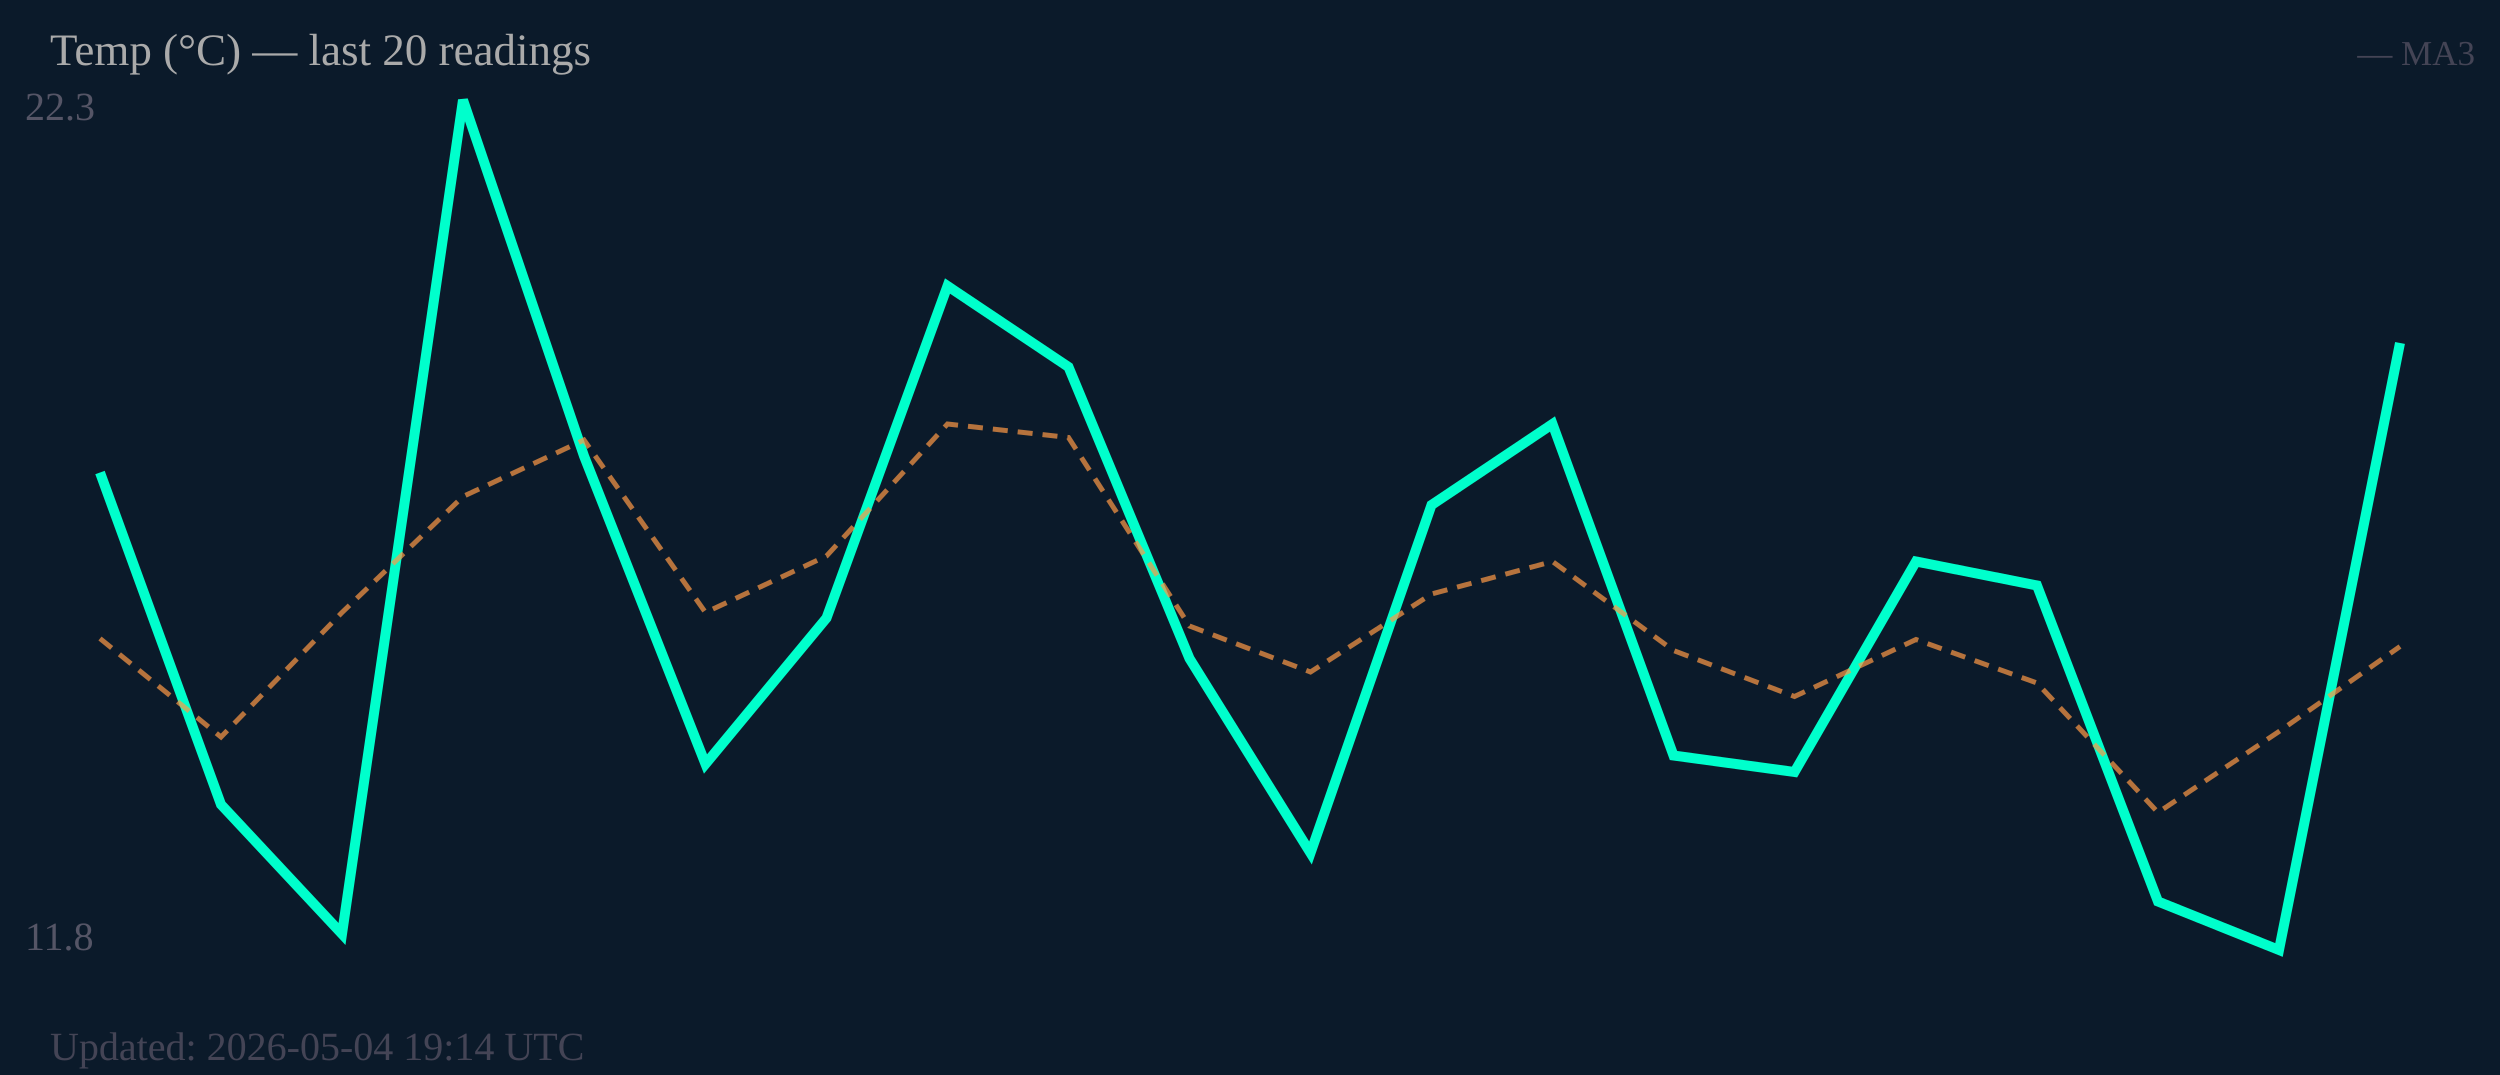
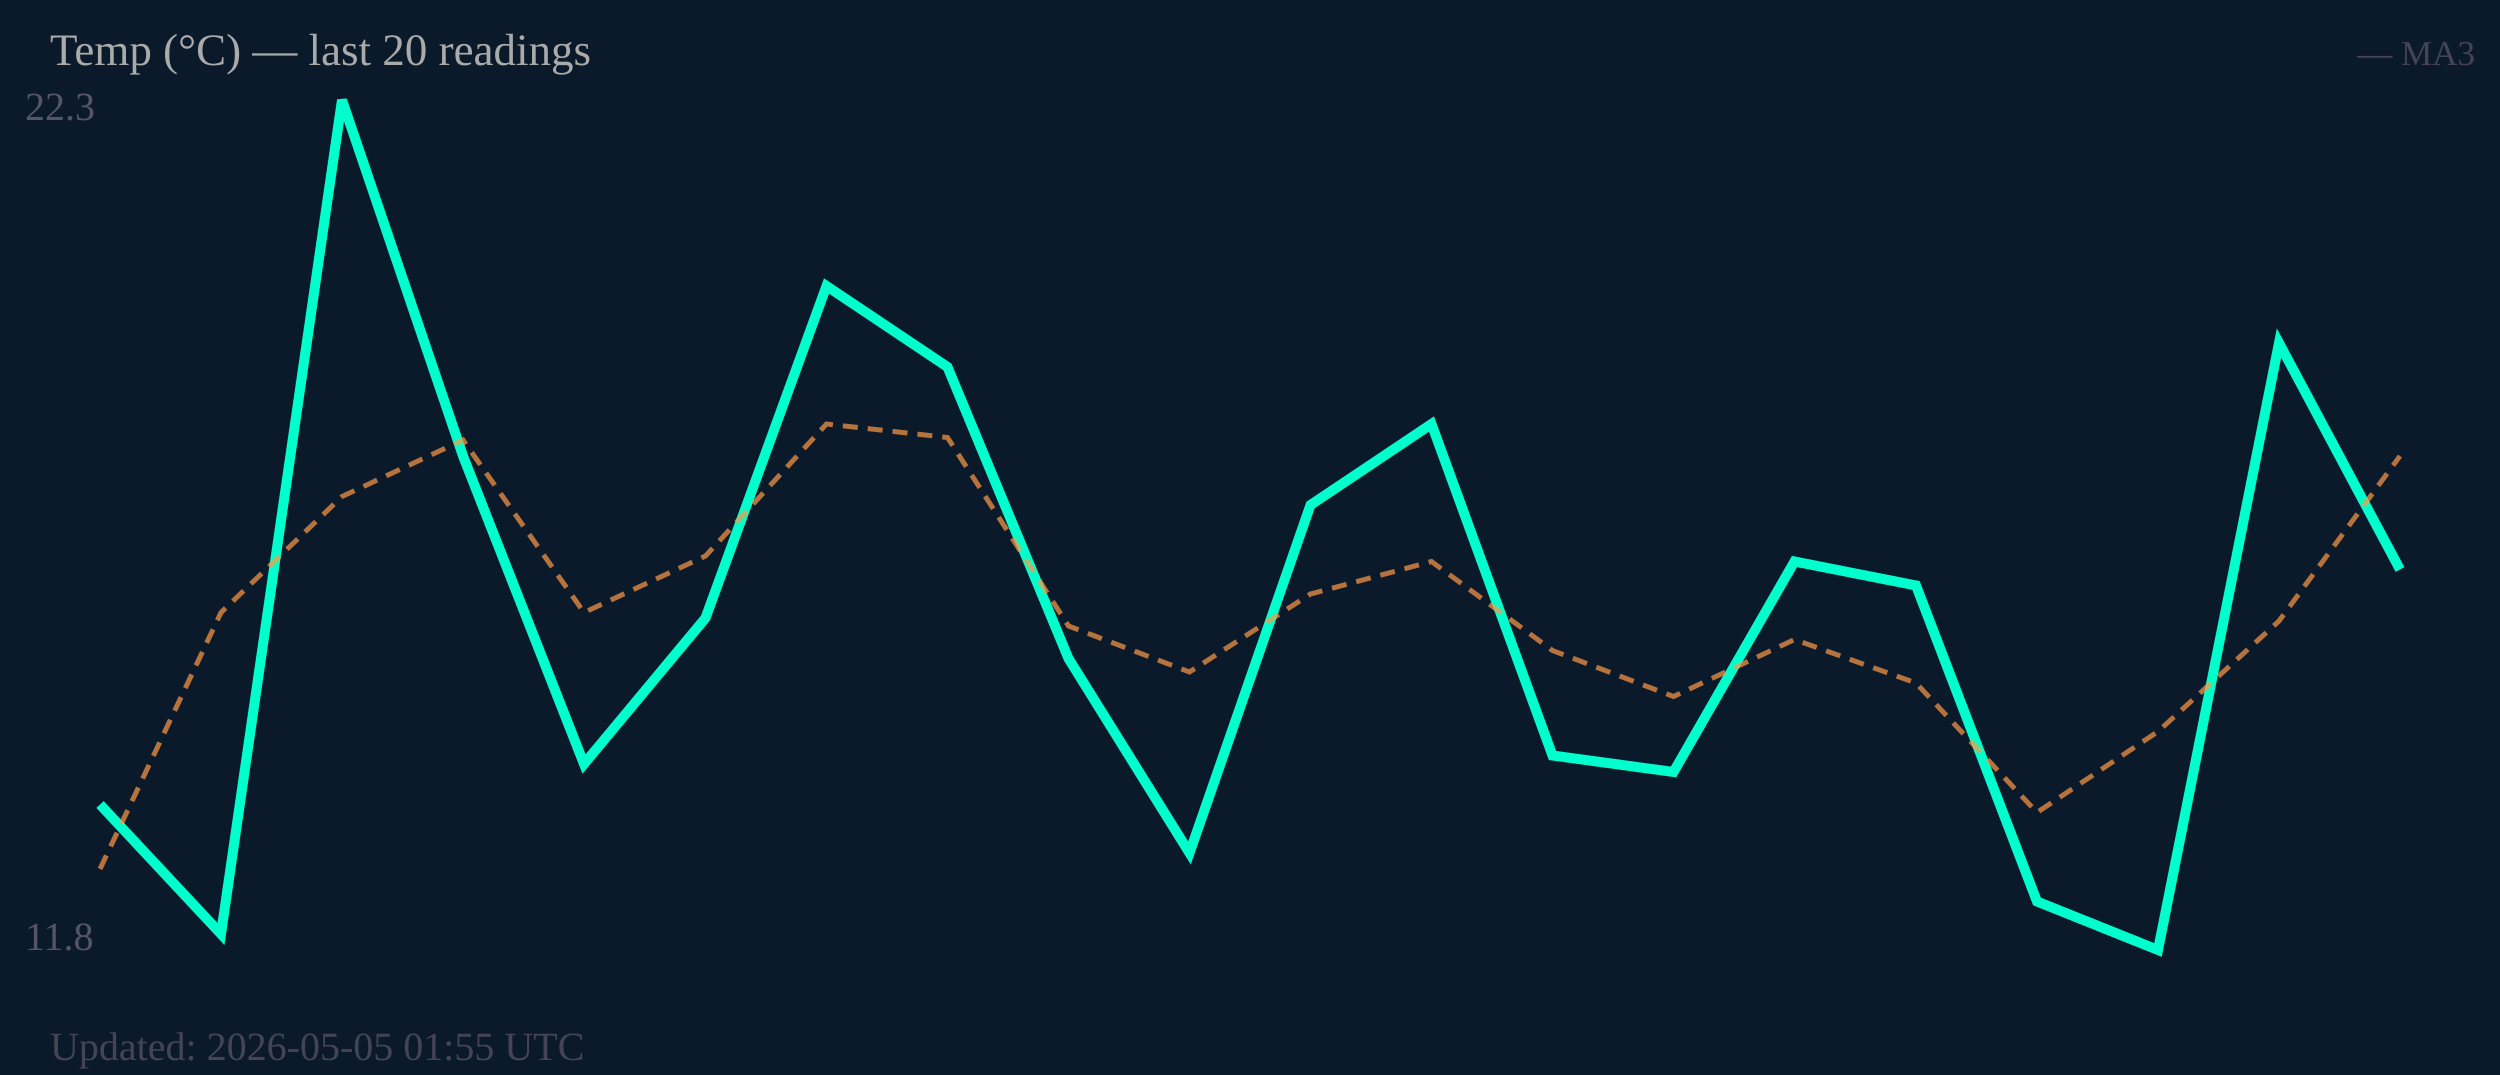
<svg xmlns="http://www.w3.org/2000/svg" width="500" height="215" viewBox="0 0 500 215">
  <rect width="500" height="215" fill="#0b1a2a" />
  <text x="5" y="24" font-size="8" fill="#556">22.3</text>
  <text x="5" y="190" font-size="8" fill="#556">11.8</text>
-   <polyline fill="none" stroke="#00ffcc" stroke-width="2" points="20.0,94.5 44.2,160.9 68.4,186.8 92.6,20.0 116.8,91.2 141.1,152.8 165.3,123.6 189.5,57.2 213.7,73.4 237.9,131.7 262.1,170.6 286.3,101.0 310.5,84.8 334.7,151.1 358.9,154.4 383.2,112.3 407.4,117.1 431.6,180.3 455.8,190.0 480.0,68.6" />
-   <polyline fill="none" stroke="#ff9944" stroke-width="1" stroke-dasharray="3,2" opacity="0.7" points="20.0,127.7 44.2,147.4 68.4,122.5 92.6,99.3 116.8,88.0 141.1,122.5 165.3,111.2 189.5,84.8 213.7,87.5 237.9,125.2 262.1,134.4 286.3,118.8 310.5,112.3 334.7,130.1 358.9,139.3 383.2,127.9 407.4,136.6 431.6,162.5 455.8,146.3 480.0,129.3" />
+   <polyline fill="none" stroke="#00ffcc" stroke-width="2" points="20.0,160.9 44.2,186.8 68.4,20.0 92.6,91.2 116.8,152.8 141.1,123.6 165.3,57.2 189.5,73.4 213.7,131.7 237.9,170.6 262.1,101.0 286.3,84.8 310.5,151.1 334.7,154.4 358.9,112.3 383.2,117.1 407.4,180.3 431.6,190.0 455.8,68.6 480.0,113.9" />
+   <polyline fill="none" stroke="#ff9944" stroke-width="1" stroke-dasharray="3,2" opacity="0.7" points="20.0,173.8 44.2,122.5 68.4,99.3 92.6,88.0 116.8,122.5 141.1,111.2 165.3,84.8 189.5,87.5 213.7,125.2 237.9,134.4 262.1,118.8 286.3,112.3 310.5,130.1 334.7,139.3 358.9,127.9 383.2,136.6 407.4,162.5 431.6,146.3 455.8,124.2 480.0,91.2" />
  <text x="10" y="13" font-size="9" fill="#aaa">Temp (°C) — last 20 readings</text>
  <text x="495" y="13" font-size="7" fill="#445" text-anchor="end">— MA3</text>
-   <text x="10" y="212" font-size="8" fill="#445">Updated: 2026-05-04 19:14 UTC</text>
+   <text x="10" y="212" font-size="8" fill="#445">Updated: 2026-05-05 01:55 UTC</text>
</svg>
